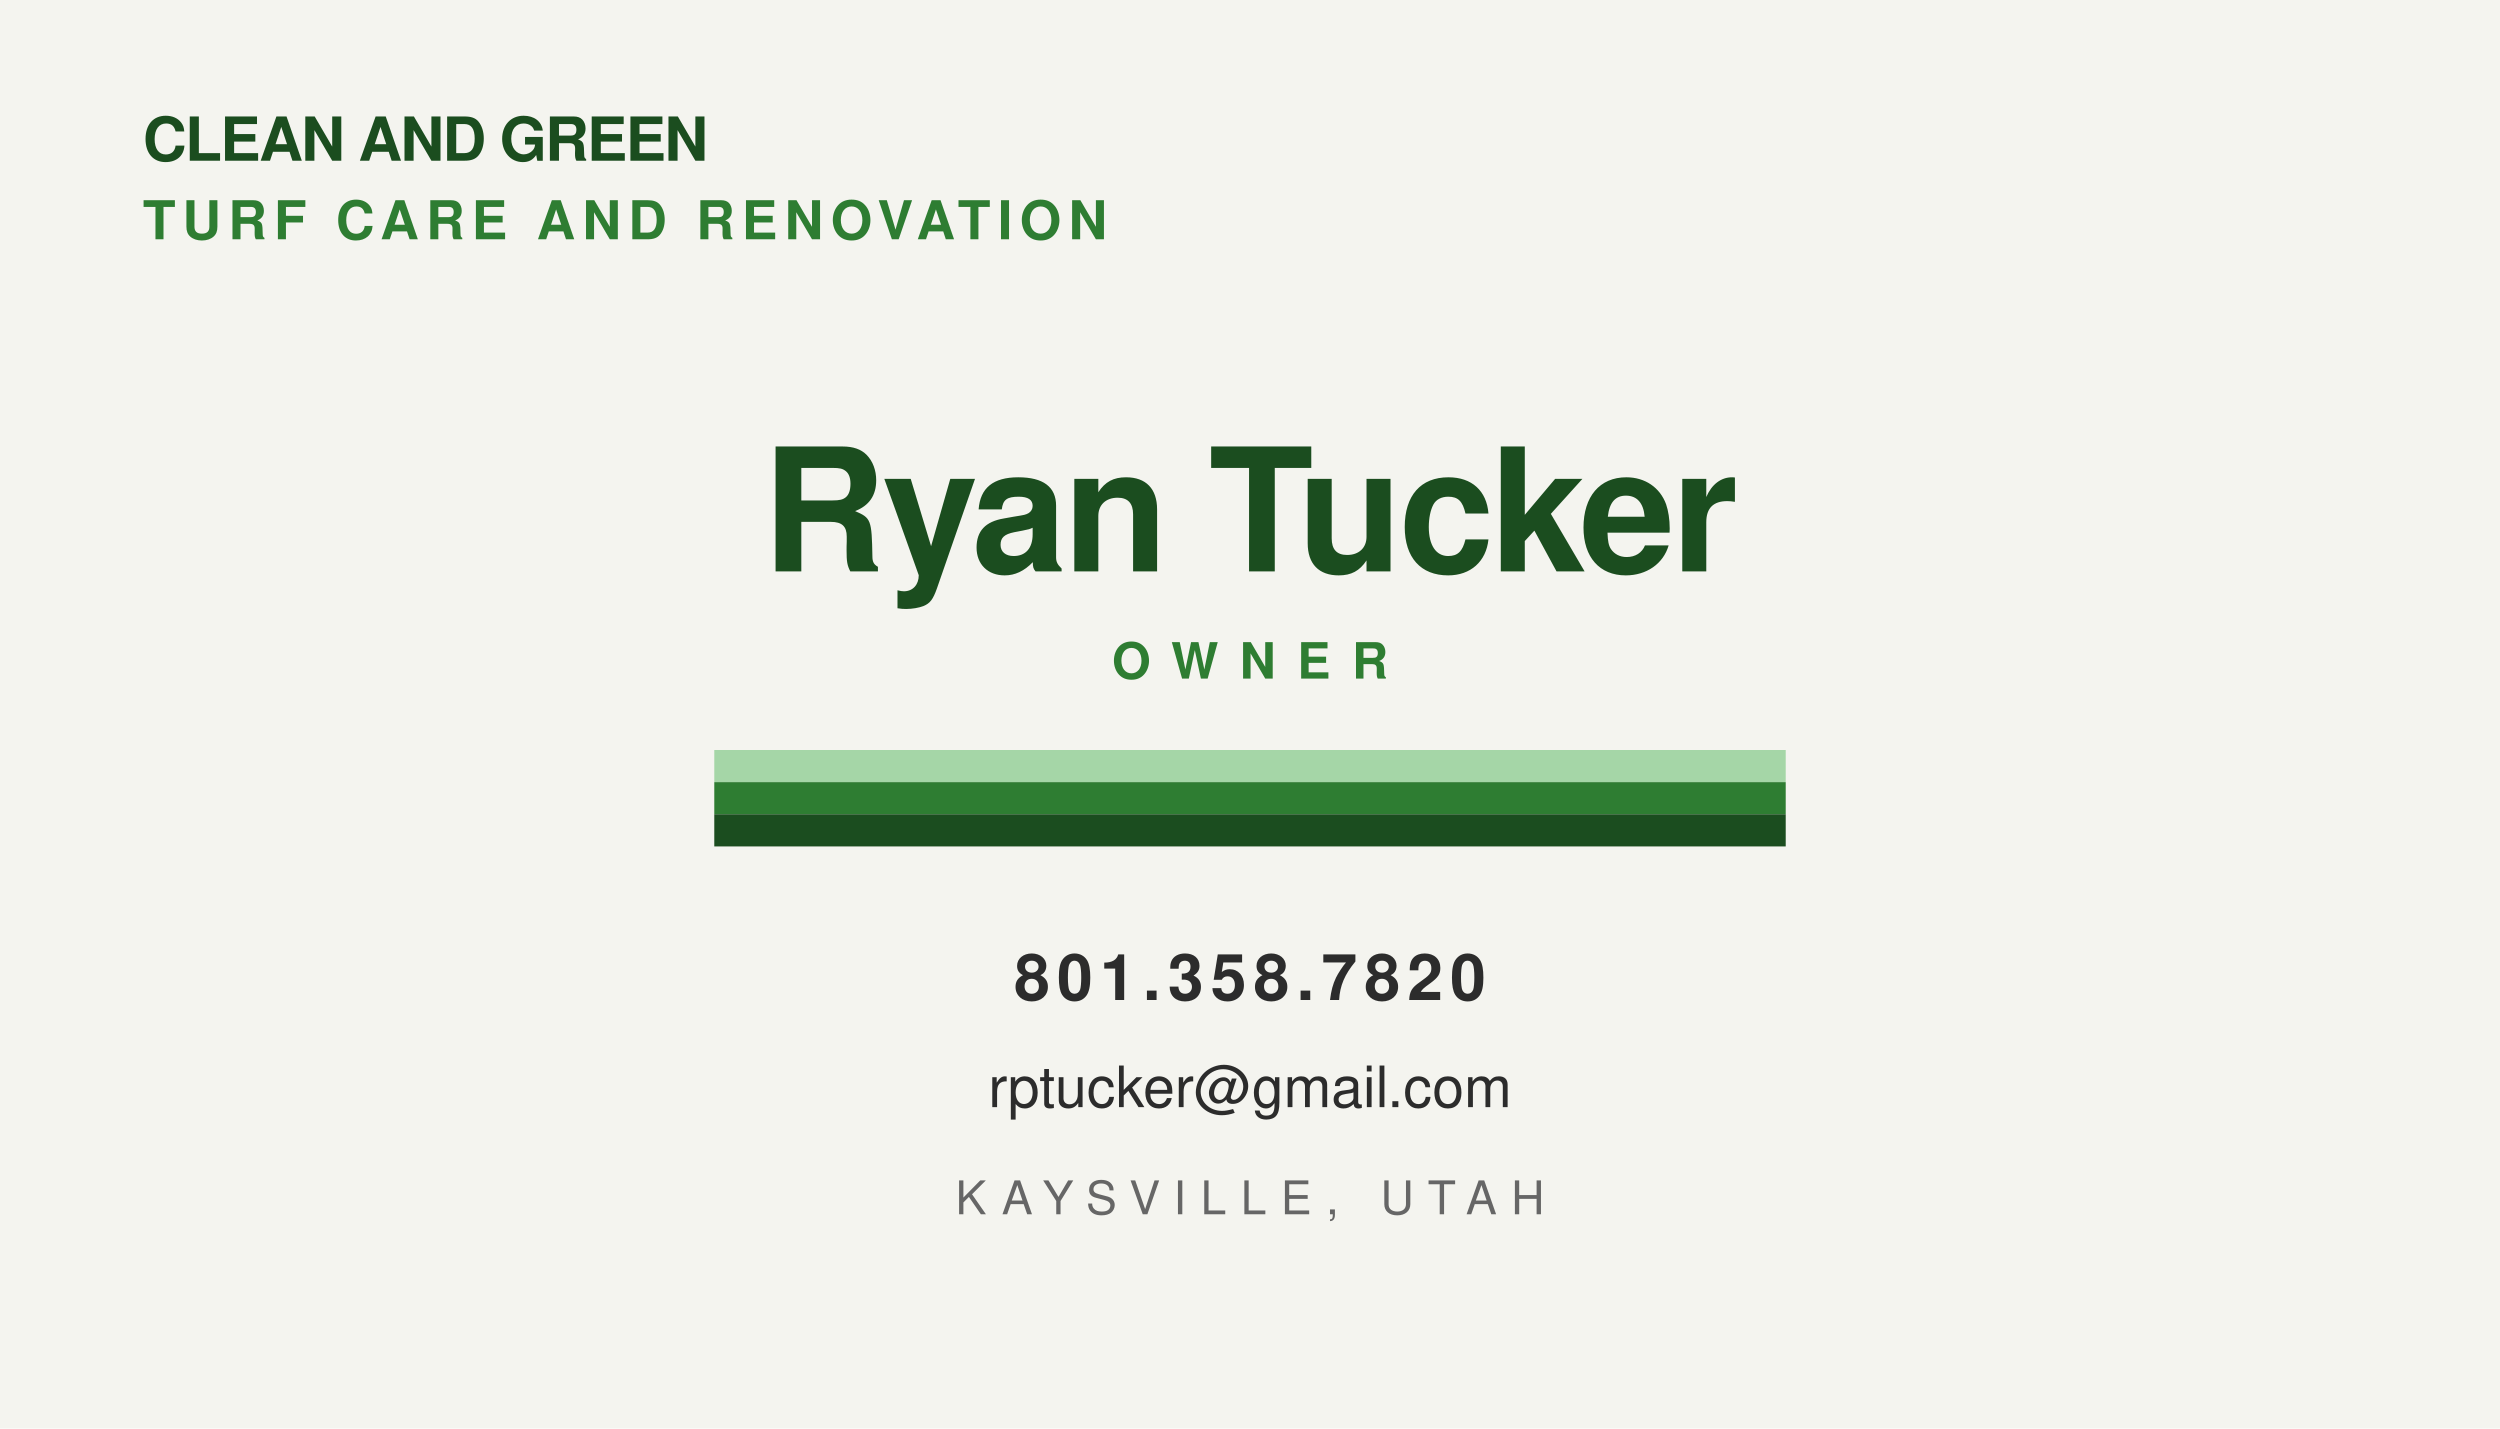
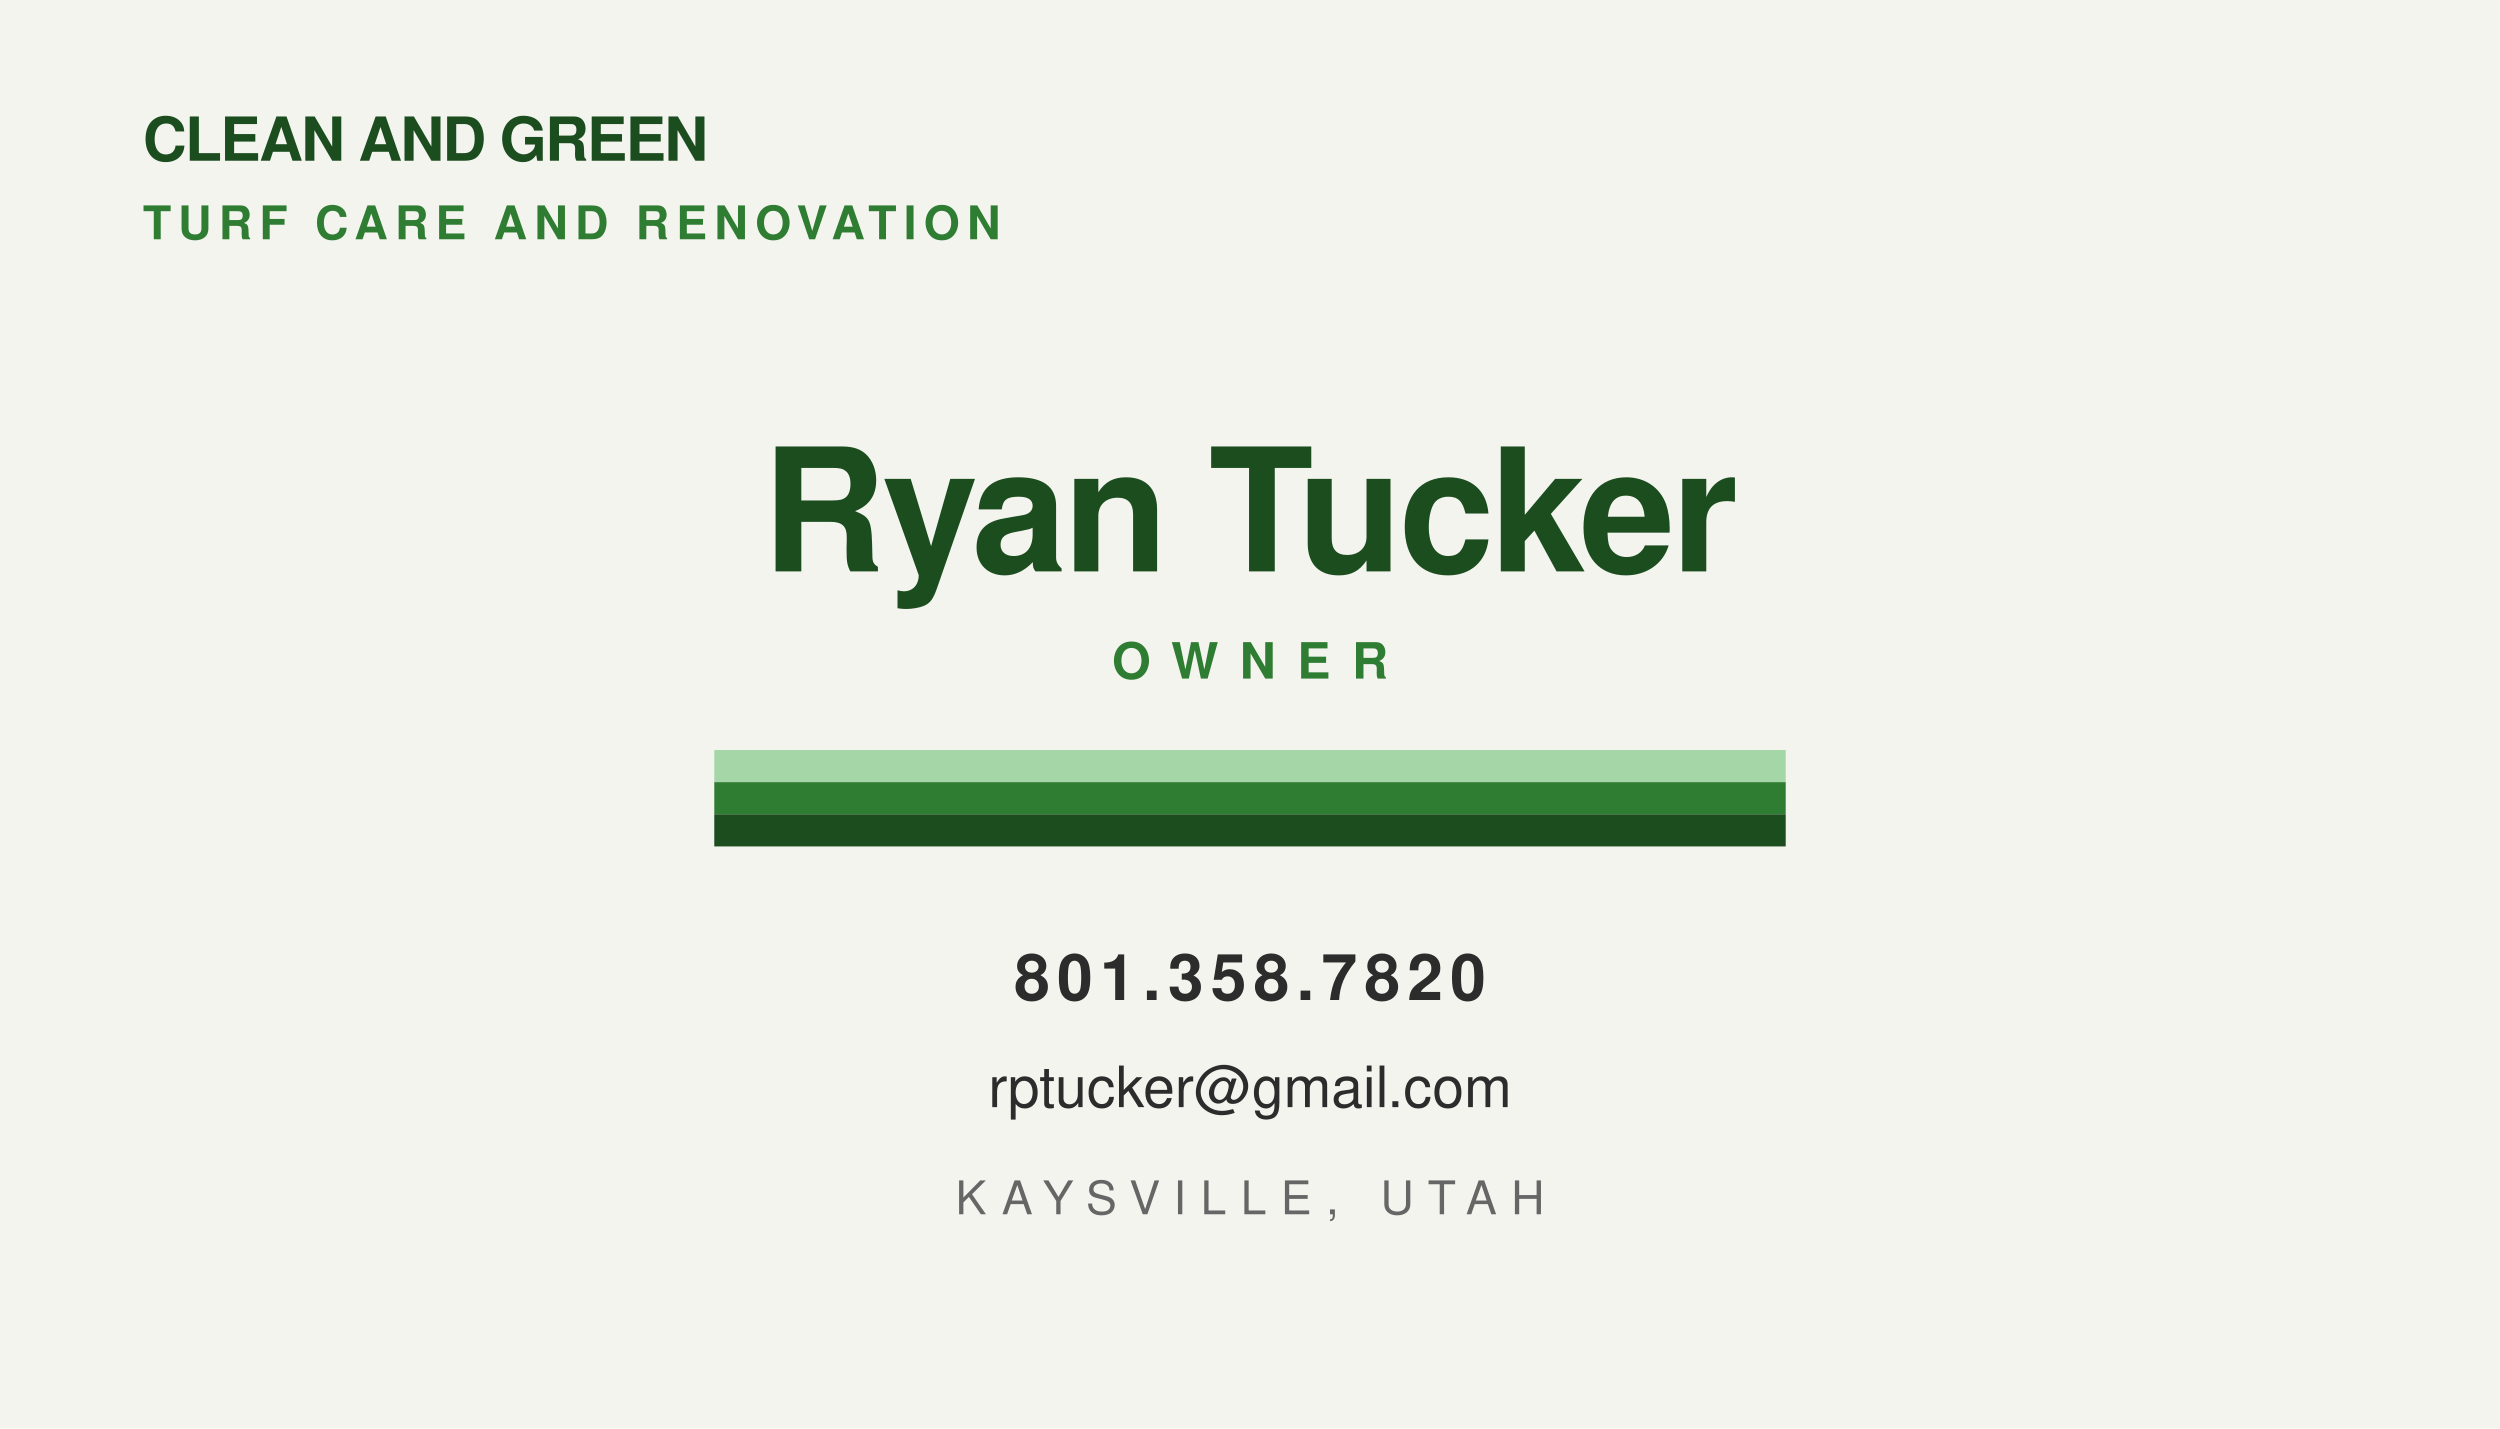
<svg xmlns="http://www.w3.org/2000/svg" viewBox="0 0 700 400">
  <rect width="700" height="400" fill="#F4F4EF" />
  <g transform="translate(40,45)">
    <text x="0" y="0" font-family="Helvetica, Arial, sans-serif" font-size="17" font-weight="900" fill="#1B4D1F" letter-spacing="-0.5">CLEAN AND GREEN</text>
-     <text x="0" y="22" font-family="Helvetica, Arial, sans-serif" font-size="15" font-weight="700" letter-spacing="2" fill="#2E7D32">TURF CARE AND RENOVATION</text>
+     <text x="0" y="22" font-family="Helvetica, Arial, sans-serif" font-size="13" font-weight="700" letter-spacing="2" fill="#2E7D32">TURF CARE AND RENOVATION</text>
  </g>
  <text x="350" y="160" text-anchor="middle" font-family="Helvetica, Arial, sans-serif" font-size="48" font-weight="900" fill="#1B4D1F" letter-spacing="-1">Ryan Tucker</text>
  <text x="350" y="190" text-anchor="middle" font-family="Helvetica, Arial, sans-serif" font-size="14" font-weight="700" letter-spacing="6" fill="#2E7D32">OWNER</text>
  <rect x="200" y="210" width="300" height="9" fill="#A5D6A7" />
  <rect x="200" y="219" width="300" height="9" fill="#2E7D32" />
  <rect x="200" y="228" width="300" height="9" fill="#1B4D1F" />
  <text x="350" y="280" text-anchor="middle" font-family="Helvetica, Arial, sans-serif" font-size="18" font-weight="700" fill="#2C2C2C" letter-spacing="2">801.358.7820</text>
  <text x="350" y="310" text-anchor="middle" font-family="Helvetica, Arial, sans-serif" font-size="16" fill="#2C2C2C">rptucker@gmail.com</text>
  <text x="350" y="340" text-anchor="middle" font-family="Helvetica, Arial, sans-serif" font-size="13" letter-spacing="4" fill="#666">KAYSVILLE,  UTAH</text>
</svg>
